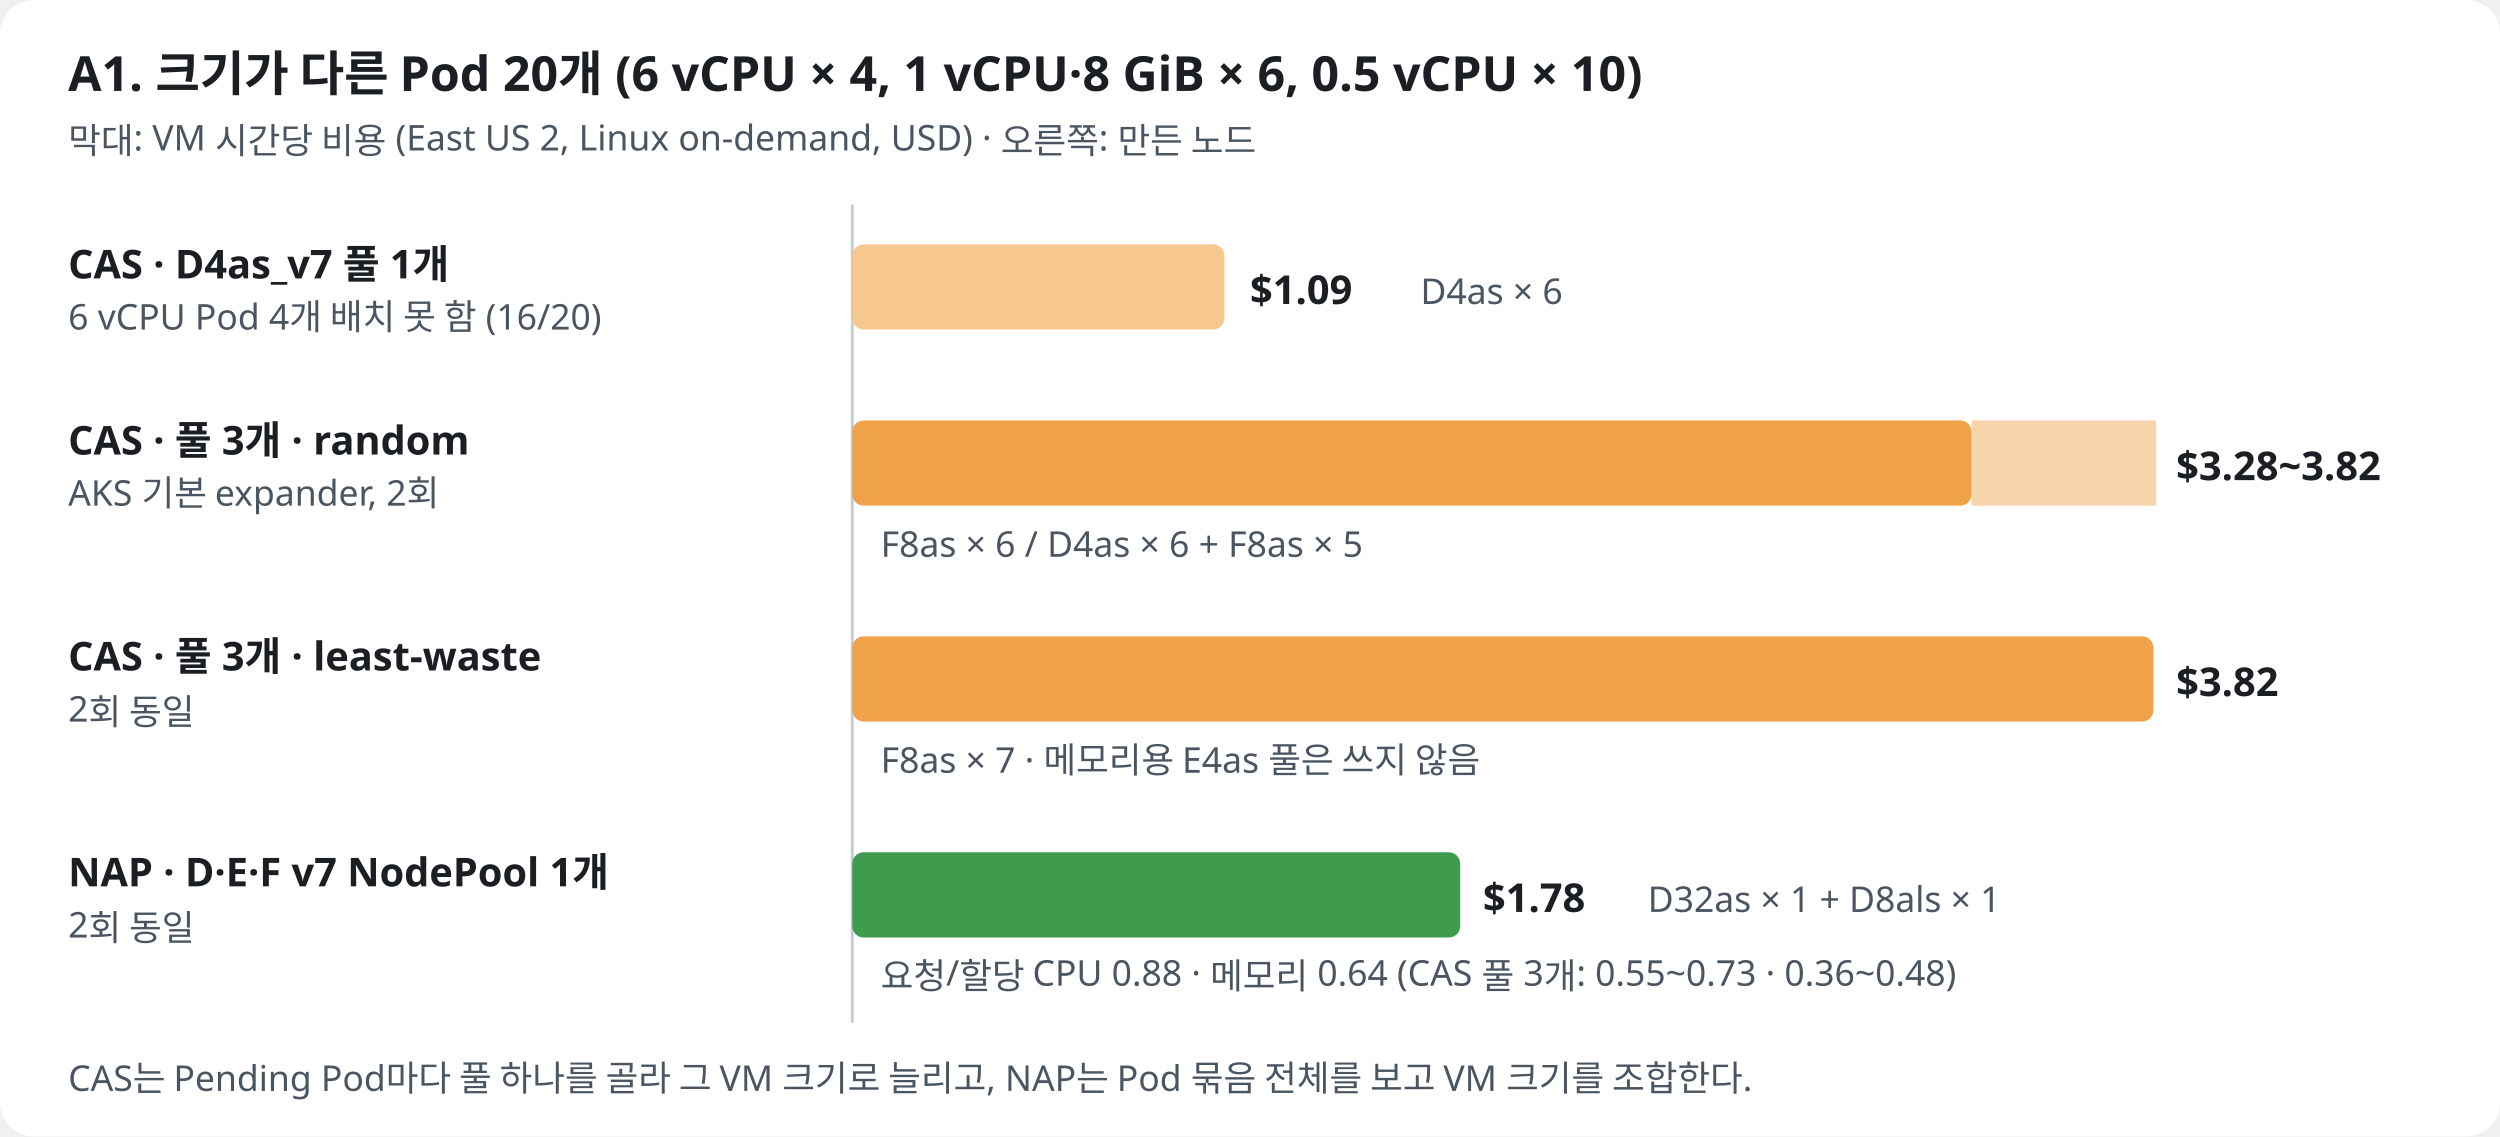
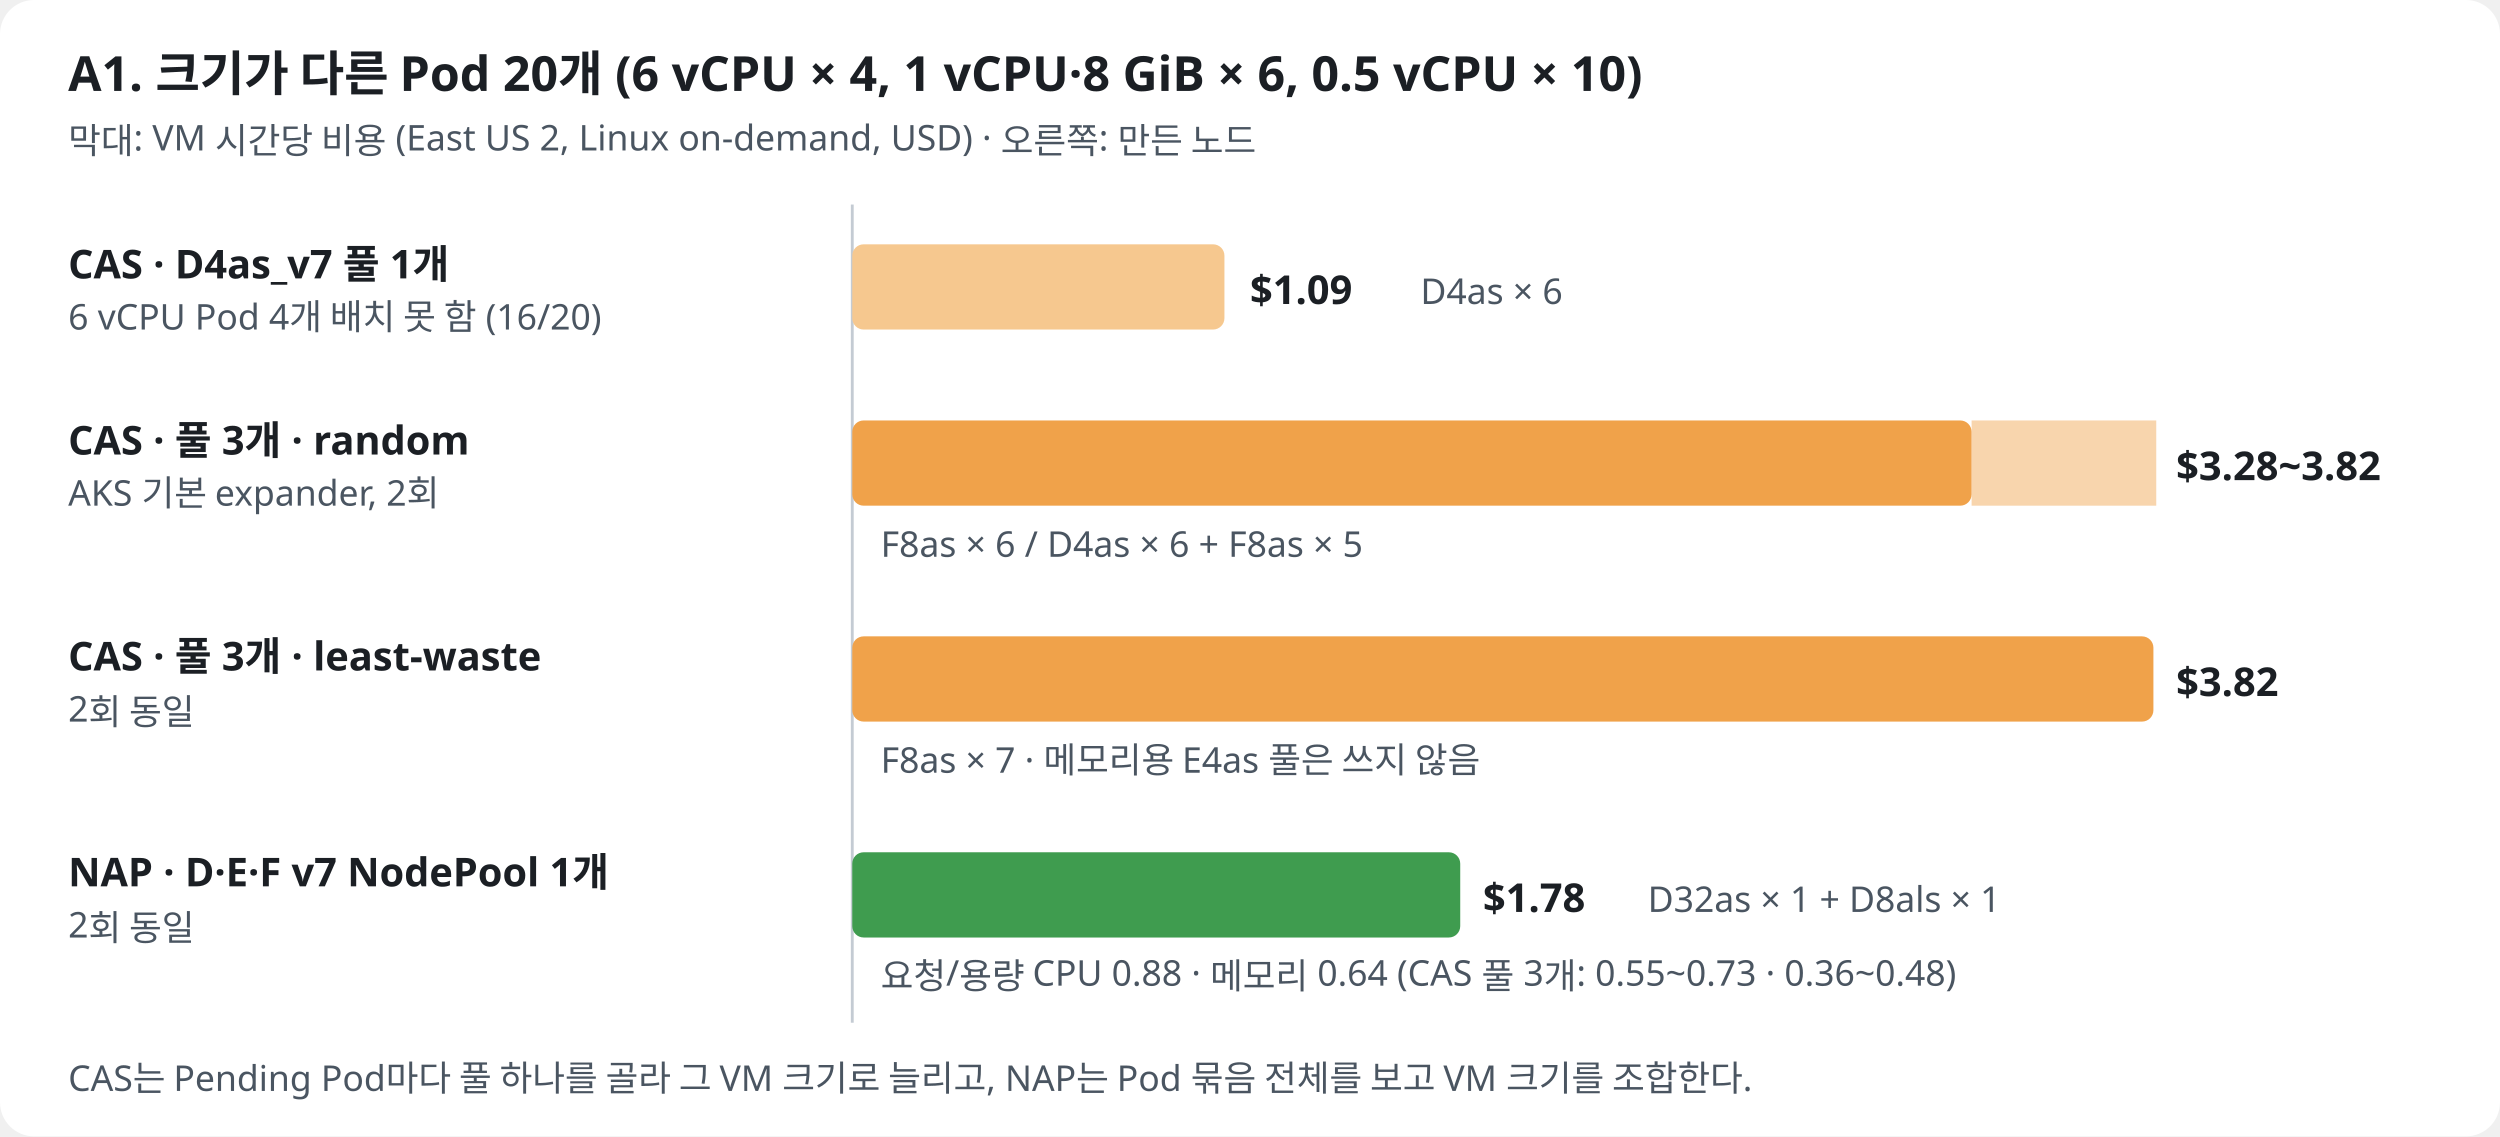
<svg xmlns="http://www.w3.org/2000/svg" viewBox="0 0 880 400" role="img" aria-labelledby="t d">
  <style>
    text { font-family: Pretendard, "Apple SD Gothic Neo", "Noto Sans KR", "Malgun Gothic", sans-serif; fill: #1b1f24; }
    .h { font-size: 17px; font-weight: 700; }
    .lab { font-size: 14px; font-weight: 600; }
    .sub { font-size: 12.5px; fill: #4a5561; }
    .val { font-size: 14px; font-weight: 700; }
    .axis { stroke: #c4cbd3; stroke-width: 1; }
    .cas { fill: #f0a24a; }
    .casw { fill: #f6c88f; }
    .nap { fill: #3f9c4f; }
  </style>
  <rect id="bg" x="0" y="0" width="880" height="400" rx="12" fill="#ffffff" />
  <text class="h" x="24" y="32">A1. 크기가 다른 Pod 20개 (6 vCPU × 4, 1 vCPU·8 GiB × 6, 0.5 vCPU × 10)</text>
  <text class="sub" x="24" y="54">막대: VM 시간당 비용 (East US 2, Linux on-demand, USD) · 오른쪽: 만든 노드</text>
  <line class="axis" x1="300" y1="72" x2="300" y2="360" />
  <text class="lab" x="24" y="98">CAS · D4as_v7 풀 1개</text>
  <text class="sub" x="24" y="116">6 vCPU Pod 4개 배치 못 함 (16/20)</text>
  <rect class="casw" x="300" y="86" width="131" height="30" rx="4" />
  <text class="val" x="440" y="107">$1.09</text>
  <text class="sub" x="500" y="107">D4as × 6</text>
  <text class="lab" x="24" y="160">CAS · 풀 3개 · random</text>
  <text class="sub" x="24" y="178">AKS 기본 expander, 2회</text>
  <rect class="cas" x="300" y="148" width="394" height="30" rx="4" />
  <rect class="cas" x="694" y="148" width="65" height="30" rx="0" opacity="0.45" />
  <text class="val" x="766" y="169">$3.28~3.82</text>
  <text class="sub" x="310" y="196">F8as × 6 / D4as × 6 + F8as × 5</text>
  <text class="lab" x="24" y="236">CAS · 풀 3개 · least-waste</text>
  <text class="sub" x="24" y="254">2회 동일</text>
  <rect class="cas" x="300" y="224" width="458" height="30" rx="4" />
  <text class="val" x="766" y="245">$3.82</text>
  <text class="sub" x="310" y="272">F8as × 7 · 메모리용 E4as 풀은 쓰지 않음</text>
  <text class="lab" x="24" y="312">NAP · D·E·F v7 NodePool 1개</text>
  <text class="sub" x="24" y="330">2회 동일</text>
  <rect class="nap" x="300" y="300" width="214" height="30" rx="4" />
  <text class="val" x="522" y="321">$1.78</text>
  <text class="sub" x="580" y="321">D32as × 1 + D8als × 1</text>
-   <text class="sub" x="310" y="348">요청/할당 CPU 0.88 · 메모리 0.64 (CAS 풀 3개: 0.55~0.73 · 0.36~0.48)</text>
+   <text class="sub" x="310" y="348">요청/용량 CPU 0.88 · 메모리 0.64 (CAS 풀 3개: 0.55~0.73 · 0.36~0.48)</text>
  <text class="sub" x="24" y="384">CAS는 Pending Pod마다 풀 하나를 골라 그 VM 크기로 늘리고, NAP는 Pod 묶음 전체를 보고 VM 크기를 조합한다.</text>
</svg>
